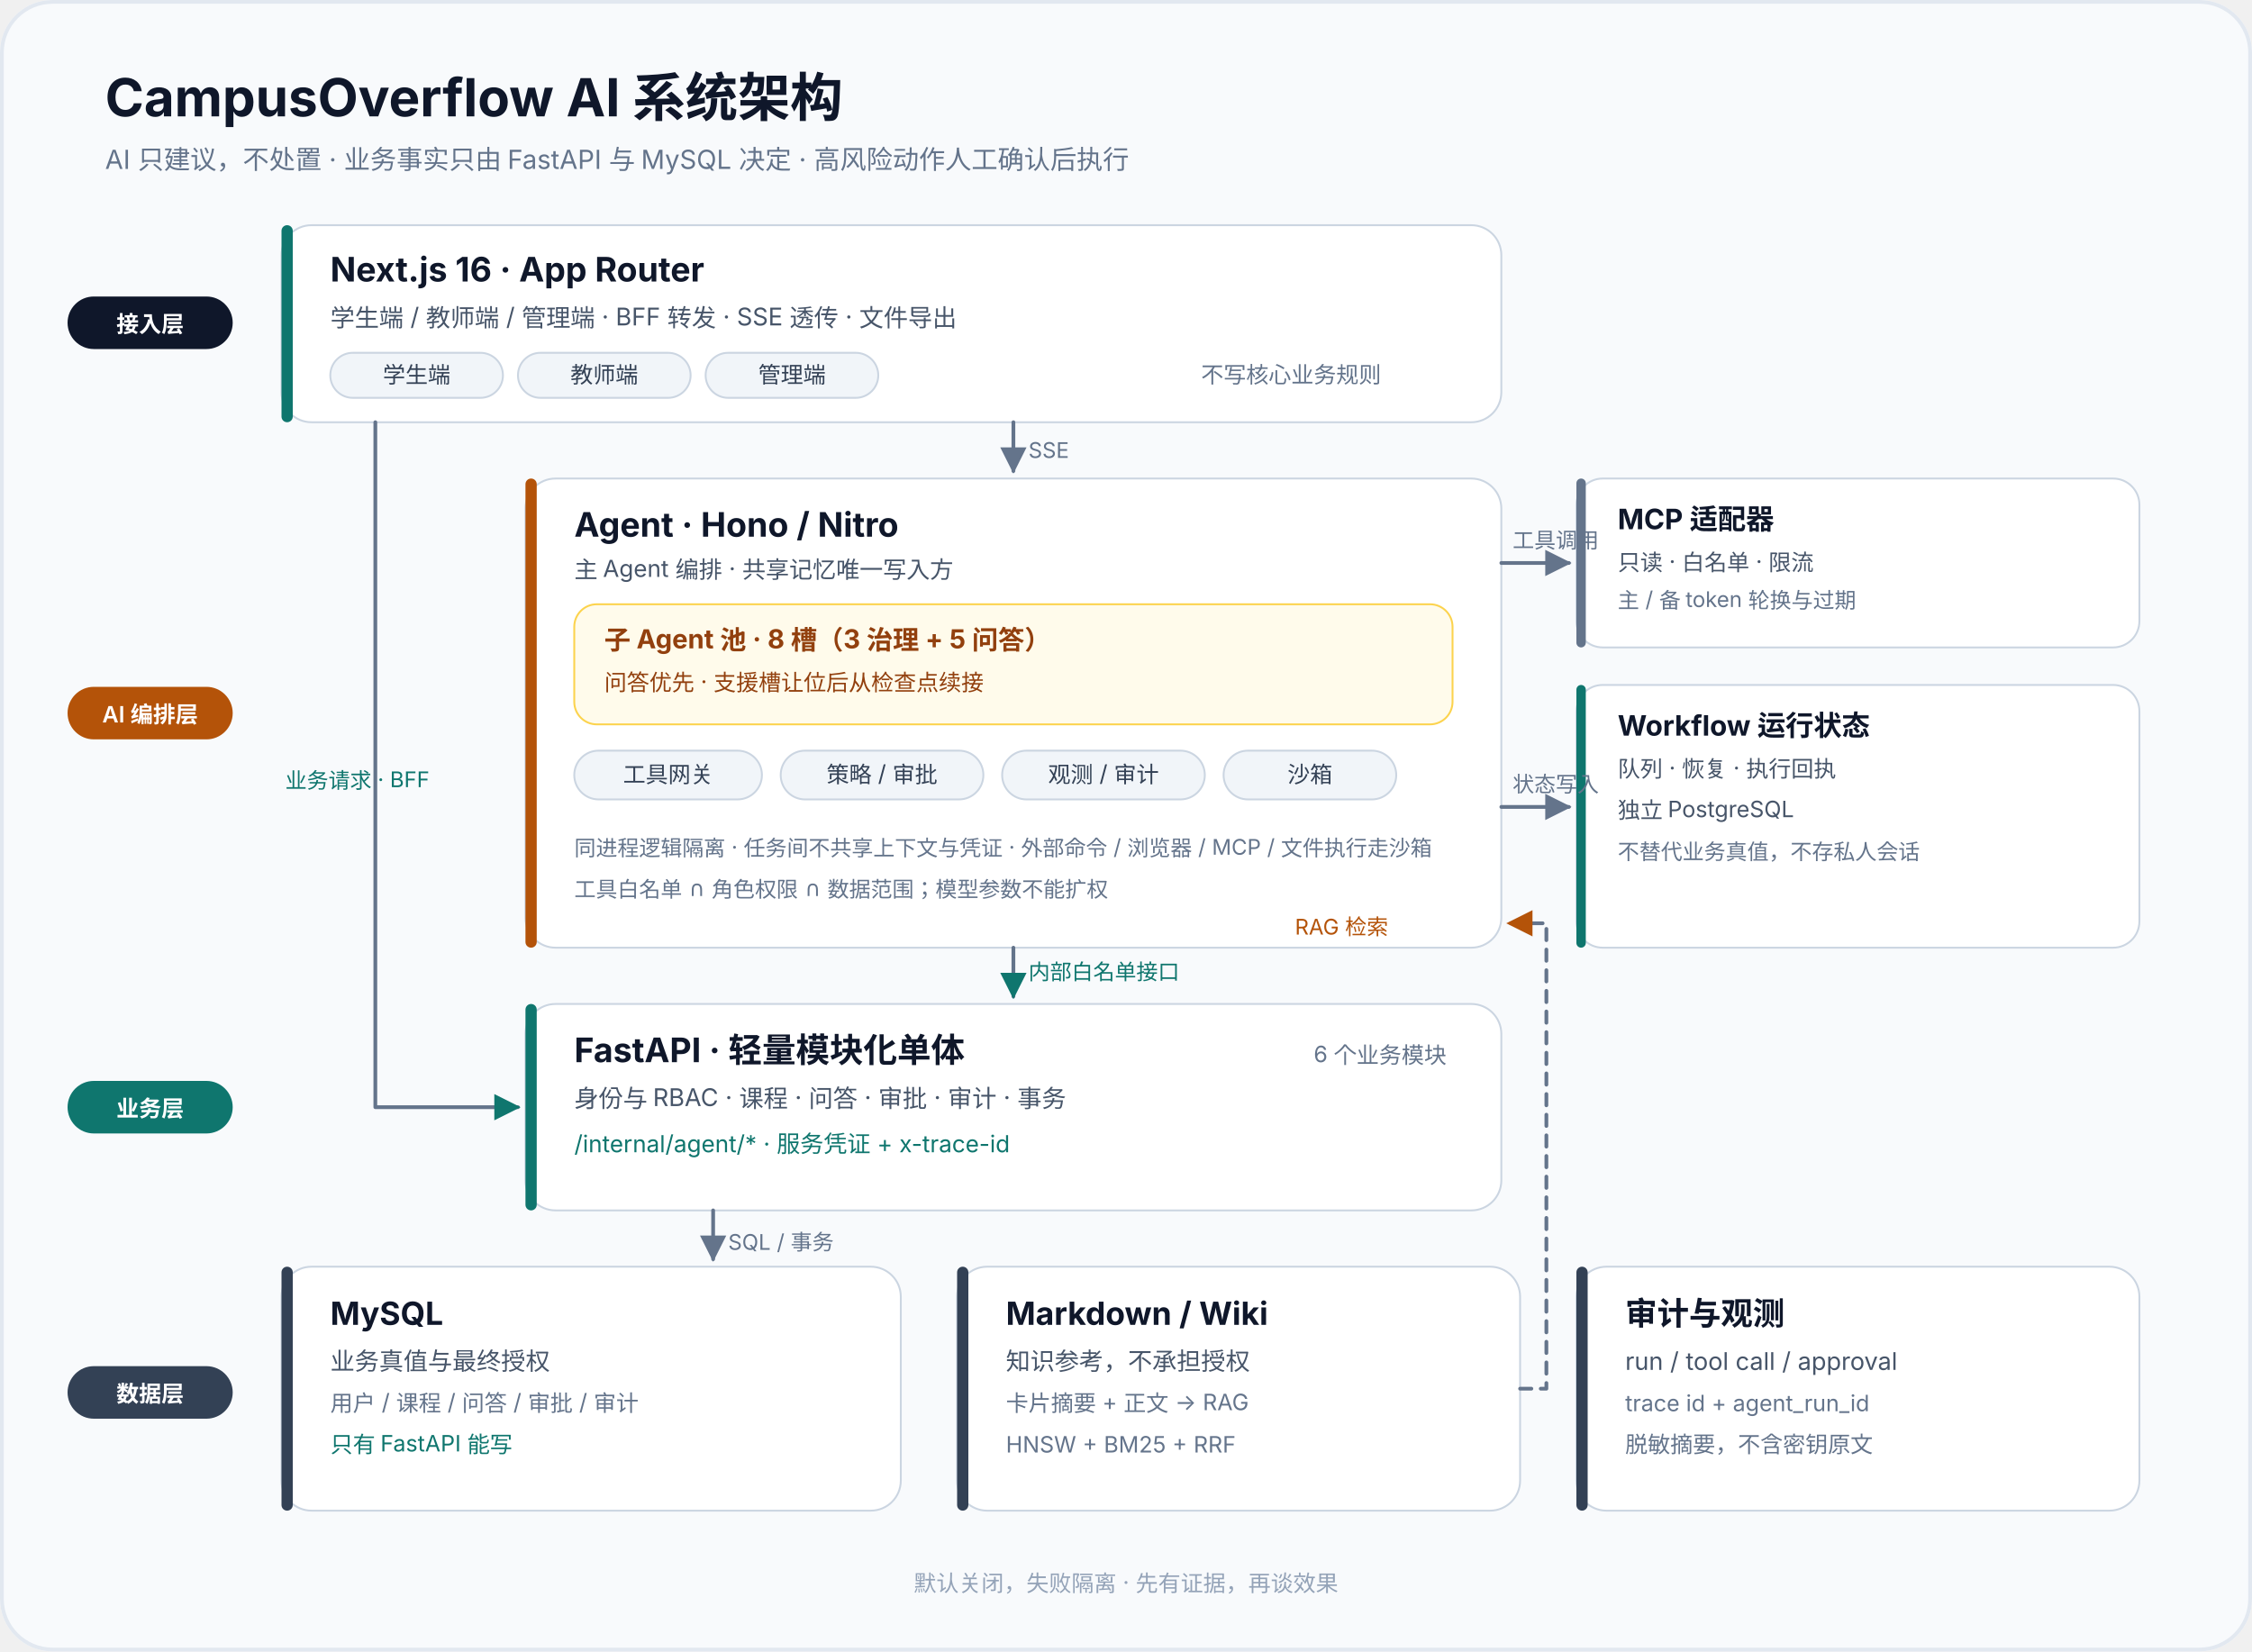
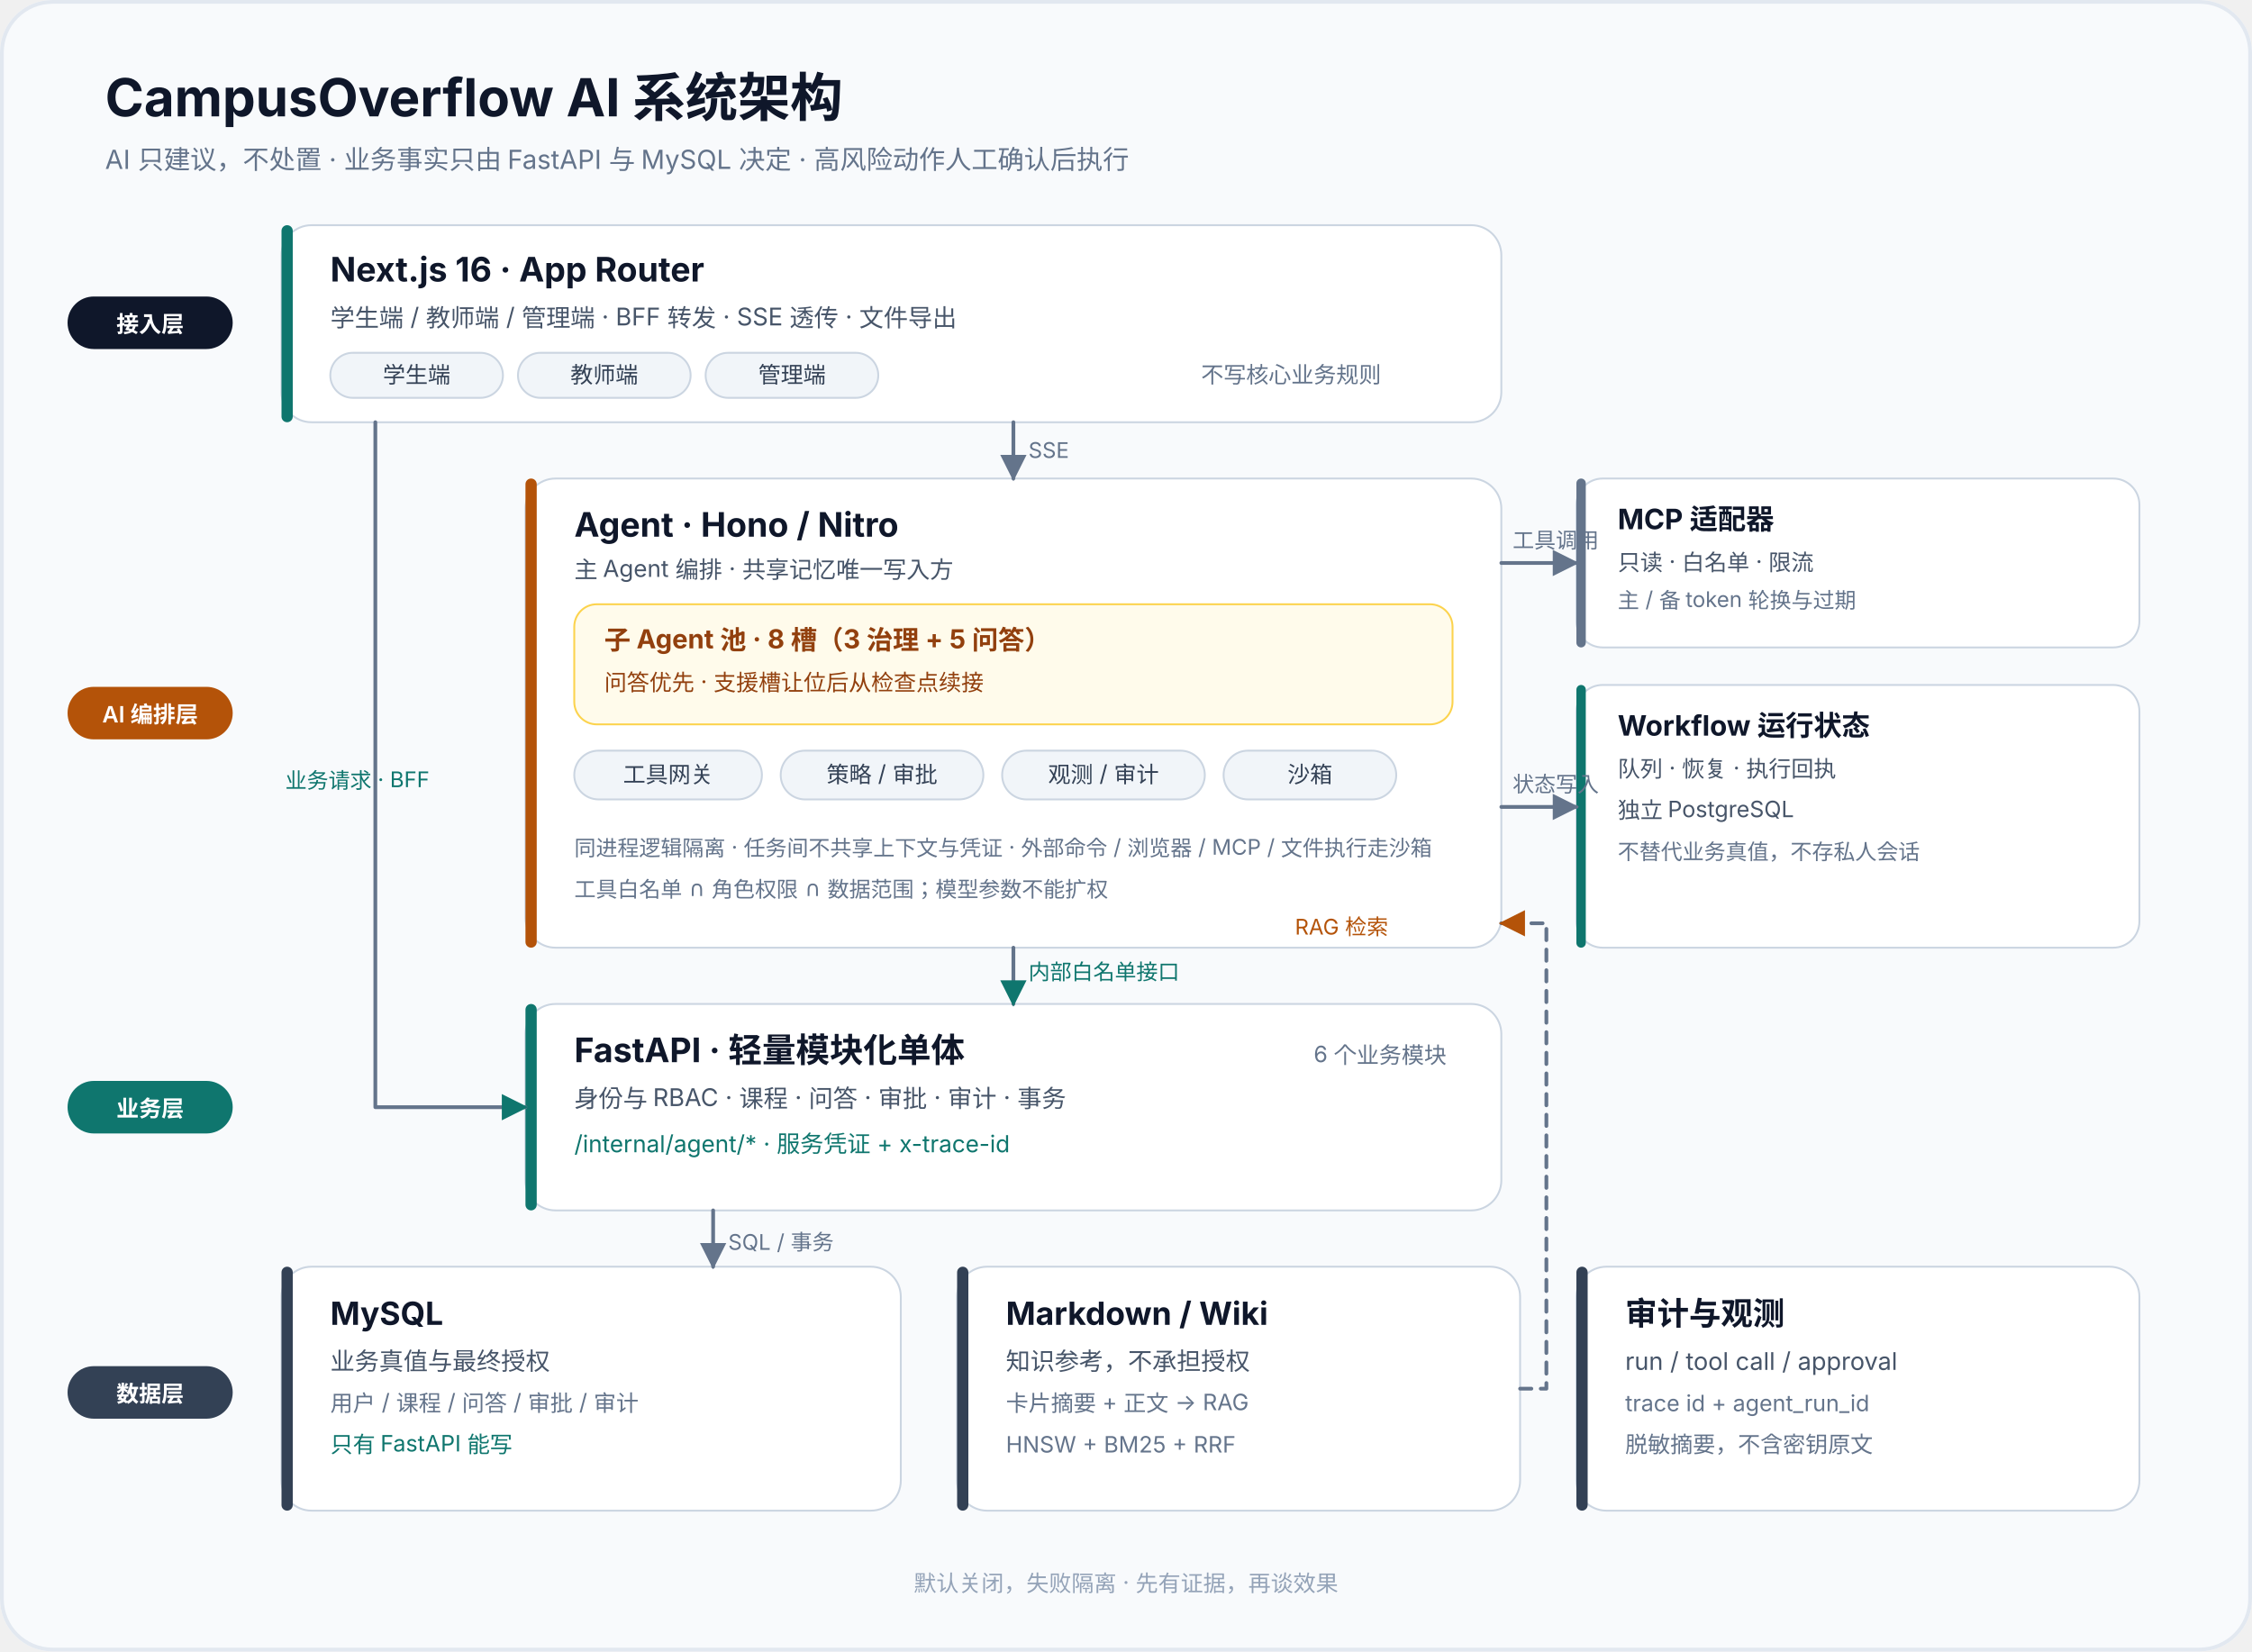
<svg xmlns="http://www.w3.org/2000/svg" viewBox="0 0 1200 880" width="1200" height="880" role="img" aria-labelledby="title desc">
  <defs>
    <marker id="arrow" viewBox="0 0 10 10" refX="9" refY="5" markerWidth="7" markerHeight="7" orient="auto-start-reverse">
      <path d="M 0 0 L 10 5 L 0 10 z" fill="#64748b" />
    </marker>
    <marker id="arrow-teal" viewBox="0 0 10 10" refX="9" refY="5" markerWidth="7" markerHeight="7" orient="auto-start-reverse">
      <path d="M 0 0 L 10 5 L 0 10 z" fill="#0f766e" />
    </marker>
    <marker id="arrow-amber" viewBox="0 0 10 10" refX="9" refY="5" markerWidth="7" markerHeight="7" orient="auto-start-reverse">
      <path d="M 0 0 L 10 5 L 0 10 z" fill="#b45309" />
    </marker>
  </defs>
  <rect x="0" y="0" width="1200" height="880" rx="28" fill="#f8fafc" />
  <rect x="1" y="1" width="1198" height="878" rx="27" fill="none" stroke="#e2e8f0" stroke-width="2" />
  <text x="56" y="62" font-size="28" font-weight="700" fill="#0f172a" font-family="'Inter','Segoe UI','PingFang SC','Microsoft YaHei',sans-serif">CampusOverflow AI 系统架构</text>
  <text x="56" y="90" font-size="14" fill="#64748b" font-family="'Inter','Segoe UI','PingFang SC','Microsoft YaHei',sans-serif">AI 只建议，不处置 · 业务事实只由 FastAPI 与 MySQL 决定 · 高风险动作人工确认后执行</text>
  <g font-family="'Inter','Segoe UI','PingFang SC','Microsoft YaHei',sans-serif" font-size="12" font-weight="600">
    <rect x="36" y="158" width="88" height="28" rx="14" fill="#0f172a" />
    <text x="80" y="177" fill="#ffffff" text-anchor="middle">接入层</text>
    <rect x="36" y="366" width="88" height="28" rx="14" fill="#b45309" />
    <text x="80" y="385" fill="#ffffff" text-anchor="middle">AI 编排层</text>
    <rect x="36" y="576" width="88" height="28" rx="14" fill="#0f766e" />
    <text x="80" y="595" fill="#ffffff" text-anchor="middle">业务层</text>
    <rect x="36" y="728" width="88" height="28" rx="14" fill="#334155" />
    <text x="80" y="747" fill="#ffffff" text-anchor="middle">数据层</text>
  </g>
  <g font-family="'Inter','Segoe UI','PingFang SC','Microsoft YaHei',sans-serif">
    <rect x="150" y="120" width="650" height="105" rx="16" fill="#ffffff" stroke="#cbd5e1" />
    <rect x="150" y="120" width="6" height="105" rx="3" fill="#0f766e" />
    <text x="176" y="150" font-size="18" font-weight="700" fill="#0f172a">Next.js 16 · App Router</text>
    <text x="176" y="174" font-size="13" fill="#475569">学生端 / 教师端 / 管理端 · BFF 转发 · SSE 透传 · 文件导出</text>
    <g font-size="12" fill="#334155">
      <rect x="176" y="188" width="92" height="24" rx="12" fill="#f1f5f9" stroke="#cbd5e1" />
      <text x="222" y="204" text-anchor="middle">学生端</text>
      <rect x="276" y="188" width="92" height="24" rx="12" fill="#f1f5f9" stroke="#cbd5e1" />
      <text x="322" y="204" text-anchor="middle">教师端</text>
      <rect x="376" y="188" width="92" height="24" rx="12" fill="#f1f5f9" stroke="#cbd5e1" />
      <text x="422" y="204" text-anchor="middle">管理端</text>
    </g>
    <text x="640" y="204" font-size="12" fill="#64748b">不写核心业务规则</text>
  </g>
  <g font-family="'Inter','Segoe UI','PingFang SC','Microsoft YaHei',sans-serif">
    <rect x="280" y="255" width="520" height="250" rx="16" fill="#ffffff" stroke="#cbd5e1" />
    <rect x="280" y="255" width="6" height="250" rx="3" fill="#b45309" />
    <text x="306" y="286" font-size="18" font-weight="700" fill="#0f172a">Agent · Hono / Nitro</text>
    <text x="306" y="308" font-size="12.5" fill="#475569">主 Agent 编排 · 共享记忆唯一写入方</text>
    <rect x="306" y="322" width="468" height="64" rx="12" fill="#fffbeb" stroke="#fcd34d" />
    <text x="322" y="346" font-size="14" font-weight="700" fill="#92400e">子 Agent 池 · 8 槽（3 治理 + 5 问答）</text>
    <text x="322" y="368" font-size="12" fill="#92400e">问答优先 · 支援槽让位后从检查点续接</text>
    <g font-size="12" fill="#334155">
      <rect x="306" y="400" width="100" height="26" rx="13" fill="#f1f5f9" stroke="#cbd5e1" />
      <text x="356" y="417" text-anchor="middle">工具网关</text>
      <rect x="416" y="400" width="108" height="26" rx="13" fill="#f1f5f9" stroke="#cbd5e1" />
      <text x="470" y="417" text-anchor="middle">策略 / 审批</text>
      <rect x="534" y="400" width="108" height="26" rx="13" fill="#f1f5f9" stroke="#cbd5e1" />
      <text x="588" y="417" text-anchor="middle">观测 / 审计</text>
      <rect x="652" y="400" width="92" height="26" rx="13" fill="#f1f5f9" stroke="#cbd5e1" />
      <text x="698" y="417" text-anchor="middle">沙箱</text>
    </g>
    <text x="306" y="456" font-size="11.5" fill="#64748b">同进程逻辑隔离 · 任务间不共享上下文与凭证 · 外部命令 / 浏览器 / MCP / 文件执行走沙箱</text>
    <text x="306" y="478" font-size="11.5" fill="#64748b">工具白名单 ∩ 角色权限 ∩ 数据范围；模型参数不能扩权</text>
  </g>
  <g font-family="'Inter','Segoe UI','PingFang SC','Microsoft YaHei',sans-serif">
    <rect x="840" y="255" width="300" height="90" rx="14" fill="#ffffff" stroke="#cbd5e1" />
    <rect x="840" y="255" width="5" height="90" rx="2.5" fill="#64748b" />
    <text x="862" y="282" font-size="15" font-weight="700" fill="#0f172a">MCP 适配器</text>
    <text x="862" y="304" font-size="12" fill="#475569">只读 · 白名单 · 限流</text>
    <text x="862" y="324" font-size="11.5" fill="#64748b">主 / 备 token 轮换与过期</text>
  </g>
  <g font-family="'Inter','Segoe UI','PingFang SC','Microsoft YaHei',sans-serif">
    <rect x="840" y="365" width="300" height="140" rx="14" fill="#ffffff" stroke="#cbd5e1" />
    <rect x="840" y="365" width="5" height="140" rx="2.5" fill="#0f766e" />
    <text x="862" y="392" font-size="15" font-weight="700" fill="#0f172a">Workflow 运行状态</text>
    <text x="862" y="414" font-size="12" fill="#475569">队列 · 恢复 · 执行回执</text>
    <text x="862" y="436" font-size="12" fill="#475569">独立 PostgreSQL</text>
    <text x="862" y="458" font-size="11.5" fill="#64748b">不替代业务真值，不存私人会话</text>
  </g>
  <g font-family="'Inter','Segoe UI','PingFang SC','Microsoft YaHei',sans-serif">
    <rect x="280" y="535" width="520" height="110" rx="16" fill="#ffffff" stroke="#cbd5e1" />
    <rect x="280" y="535" width="6" height="110" rx="3" fill="#0f766e" />
    <text x="306" y="566" font-size="18" font-weight="700" fill="#0f172a">FastAPI · 轻量模块化单体</text>
    <text x="306" y="590" font-size="13" fill="#475569">身份与 RBAC · 课程 · 问答 · 审批 · 审计 · 事务</text>
    <text x="306" y="614" font-size="12.5" fill="#0f766e">/internal/agent/* · 服务凭证 + x-trace-id</text>
    <text x="700" y="566" font-size="12" fill="#64748b">6 个业务模块</text>
  </g>
  <g font-family="'Inter','Segoe UI','PingFang SC','Microsoft YaHei',sans-serif">
    <rect x="150" y="675" width="330" height="130" rx="16" fill="#ffffff" stroke="#cbd5e1" />
    <rect x="150" y="675" width="6" height="130" rx="3" fill="#334155" />
    <text x="176" y="706" font-size="17" font-weight="700" fill="#0f172a">MySQL</text>
    <text x="176" y="730" font-size="13" fill="#475569">业务真值与最终授权</text>
    <text x="176" y="752" font-size="12" fill="#64748b">用户 / 课程 / 问答 / 审批 / 审计</text>
    <text x="176" y="774" font-size="12" fill="#0f766e">只有 FastAPI 能写</text>
    <rect x="510" y="675" width="300" height="130" rx="16" fill="#ffffff" stroke="#cbd5e1" />
    <rect x="510" y="675" width="6" height="130" rx="3" fill="#334155" />
    <text x="536" y="706" font-size="17" font-weight="700" fill="#0f172a">Markdown / Wiki</text>
    <text x="536" y="730" font-size="13" fill="#475569">知识参考，不承担授权</text>
    <text x="536" y="752" font-size="12" fill="#64748b">卡片摘要 + 正文 → RAG</text>
    <text x="536" y="774" font-size="12" fill="#64748b">HNSW + BM25 + RRF</text>
    <rect x="840" y="675" width="300" height="130" rx="16" fill="#ffffff" stroke="#cbd5e1" />
    <rect x="840" y="675" width="6" height="130" rx="3" fill="#334155" />
    <text x="866" y="706" font-size="17" font-weight="700" fill="#0f172a">审计与观测</text>
    <text x="866" y="730" font-size="13" fill="#475569">run / tool call / approval</text>
    <text x="866" y="752" font-size="12" fill="#64748b">trace id + agent_run_id</text>
    <text x="866" y="774" font-size="12" fill="#64748b">脱敏摘要，不含密钥原文</text>
  </g>
  <g fill="none" stroke="#64748b" stroke-width="2" stroke-linecap="round" stroke-linejoin="round">
-     <line x1="540" y1="225" x2="540" y2="251" marker-end="url(#arrow)" />
-     <path d="M 200 225 L 200 590 L 276 590" marker-end="url(#arrow-teal)" />
-     <line x1="540" y1="505" x2="540" y2="531" marker-end="url(#arrow-teal)" />
-     <line x1="800" y1="300" x2="836" y2="300" marker-end="url(#arrow)" />
-     <line x1="800" y1="430" x2="836" y2="430" marker-end="url(#arrow)" />
-     <line x1="380" y1="645" x2="380" y2="671" marker-end="url(#arrow)" />
-     <path d="M 810 740 L 824 740 L 824 492 L 804 492" stroke-dasharray="6 5" marker-end="url(#arrow-amber)" />
+     <line x1="540" y1="225" x2="540" y2="255" marker-end="url(#arrow)" />
+     <path d="M 200 225 L 200 590 L 280 590" marker-end="url(#arrow-teal)" />
+     <line x1="540" y1="505" x2="540" y2="535" marker-end="url(#arrow-teal)" />
+     <line x1="800" y1="300" x2="840" y2="300" marker-end="url(#arrow)" />
+     <line x1="800" y1="430" x2="840" y2="430" marker-end="url(#arrow)" />
+     <line x1="380" y1="645" x2="380" y2="675" marker-end="url(#arrow)" />
+     <path d="M 810 740 L 824 740 L 824 492 L 800 492" stroke-dasharray="6 5" marker-end="url(#arrow-amber)" />
  </g>
  <g font-family="'Inter','Segoe UI','PingFang SC','Microsoft YaHei',sans-serif" font-size="11.5" fill="#64748b">
    <text x="548" y="244">SSE</text>
    <text x="152" y="420" fill="#0f766e">业务请求 · BFF</text>
    <text x="548" y="522" fill="#0f766e">内部白名单接口</text>
    <text x="806" y="292">工具调用</text>
    <text x="806" y="422">状态写入</text>
    <text x="388" y="666">SQL / 事务</text>
    <text x="690" y="498" fill="#b45309">RAG 检索</text>
  </g>
  <text x="600" y="848" text-anchor="middle" font-size="12" fill="#94a3b8" font-family="'Inter','Segoe UI','PingFang SC','Microsoft YaHei',sans-serif">默认关闭，失败隔离 · 先有证据，再谈效果</text>
</svg>
